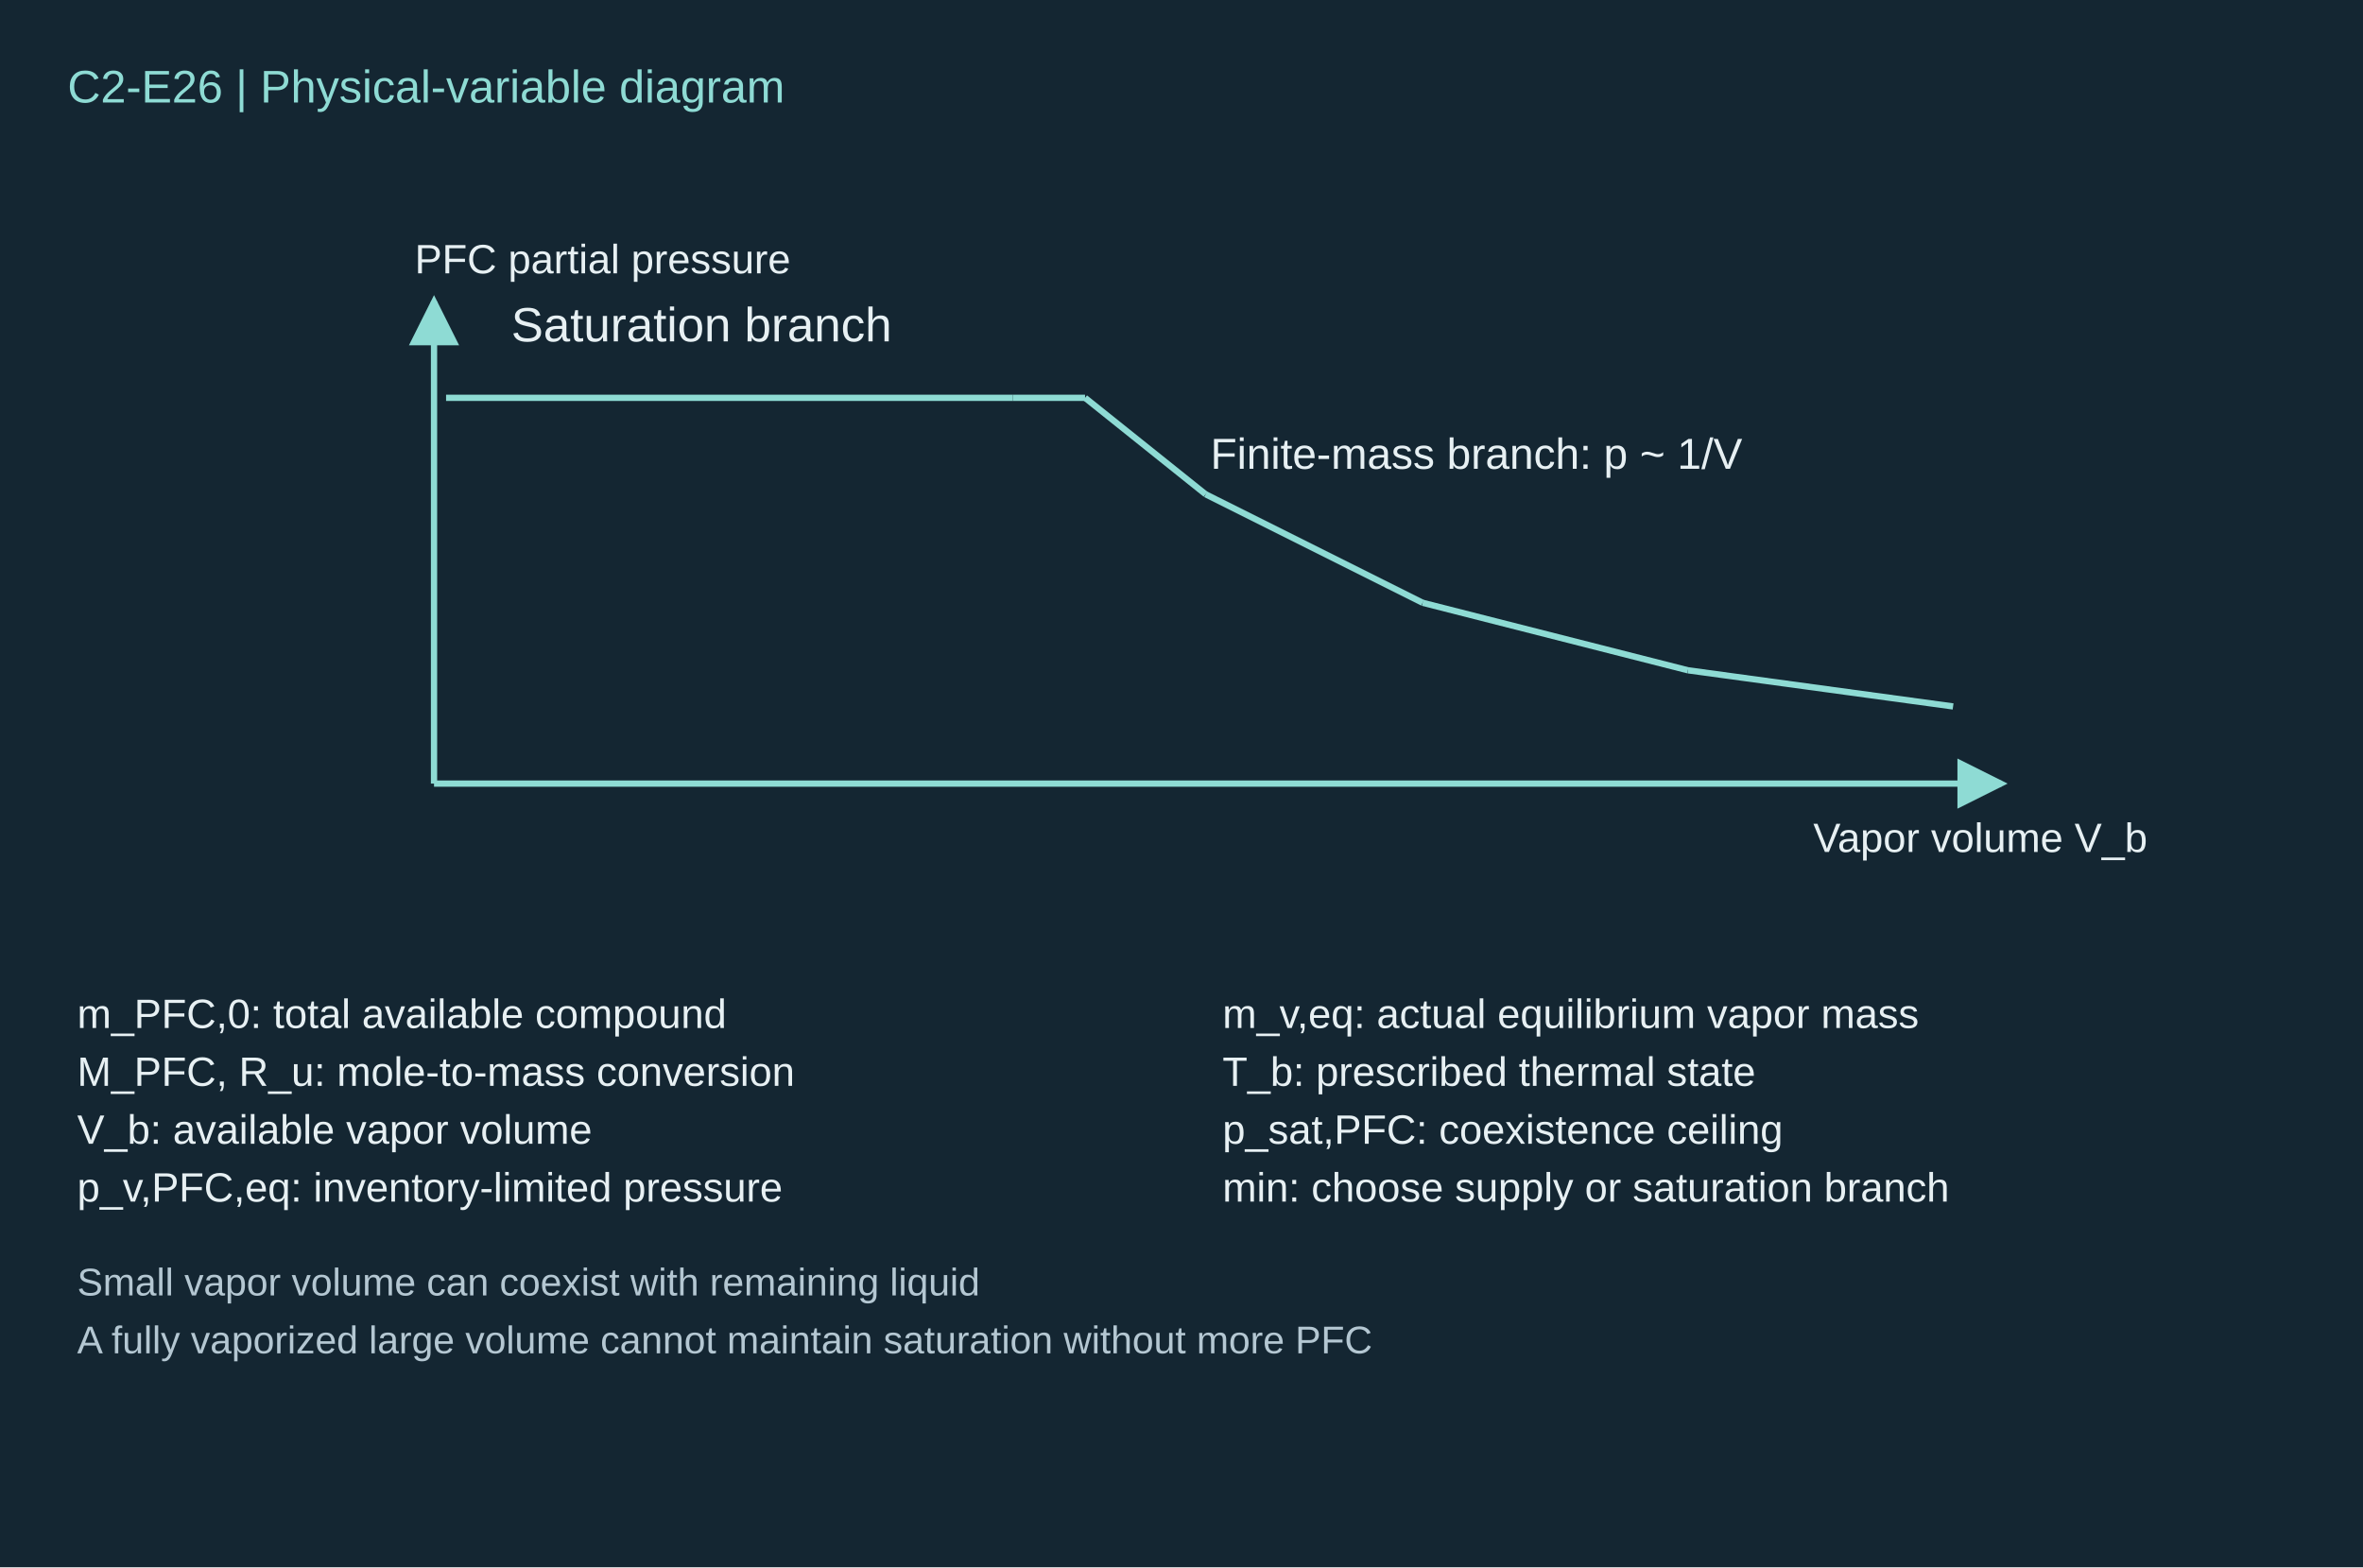
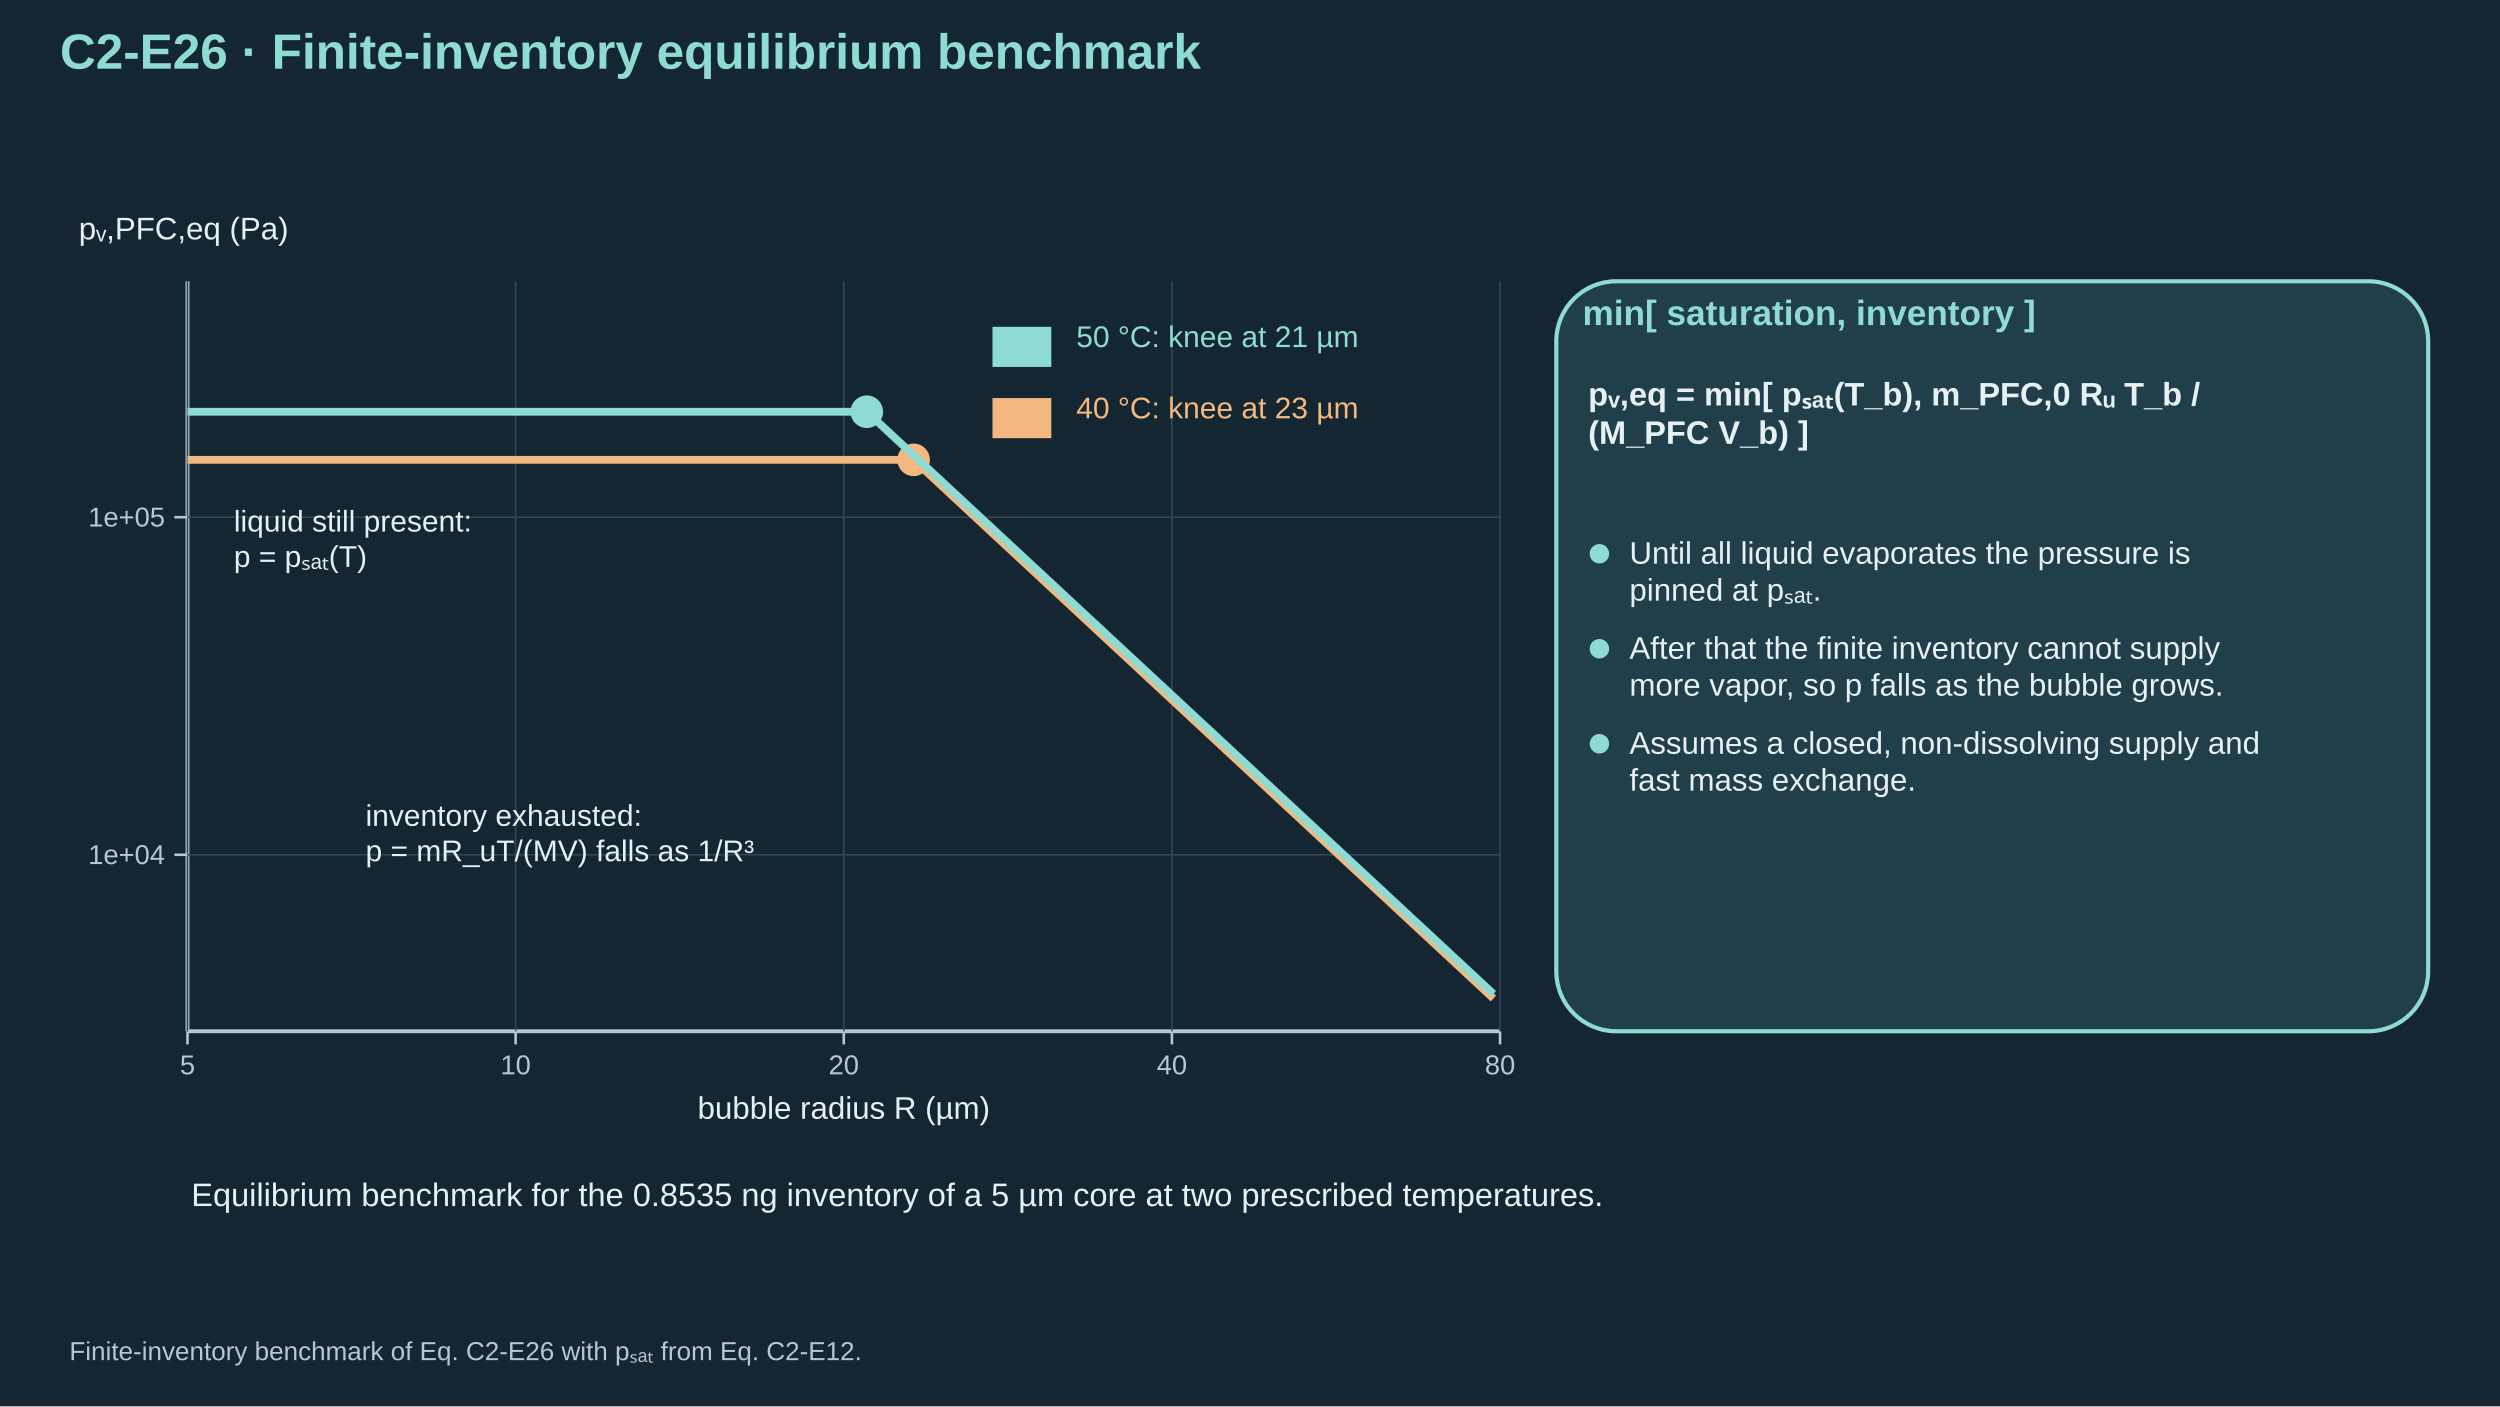
- <svg xmlns="http://www.w3.org/2000/svg" viewBox="0 0 980 650" role="img">
+ <svg xmlns="http://www.w3.org/2000/svg" viewBox="0 0 1279.97 720" role="img">
  <defs>
-     <marker id="arrow" markerWidth="8" markerHeight="8" refX="7" refY="4" orient="auto">
-       <path d="M0 0L8 4L0 8Z" fill="#8EDBD4" />
+     <marker id="head" markerWidth="7" markerHeight="7" refX="6" refY="3.5" orient="auto-start-reverse" markerUnits="strokeWidth">
+       <path d="M0,0 L7,3.5 L0,7 Z" fill="context-stroke" />
    </marker>
  </defs>
-   <rect width="980" height="650" fill="#142632" />
-   <text x="28" y="42.52" font-family="Arial,sans-serif" font-size="19" fill="#8EDBD4">C2-E26 | Physical-variable diagram</text>
-   <line x1="180" y1="325" x2="830" y2="325" fill="none" stroke="#8EDBD4" stroke-width="2.6" marker-end="url(#arrow)" />
-   <line x1="180" y1="325" x2="180" y2="125" fill="none" stroke="#8EDBD4" stroke-width="2.6" marker-end="url(#arrow)" />
-   <text x="752" y="353.36" font-family="Arial,sans-serif" font-size="17" fill="#E7F0F3">Vapor volume V_b</text>
-   <text x="172" y="113.36" font-family="Arial,sans-serif" font-size="17" fill="#E7F0F3">PFC partial pressure</text>
-   <line x1="185" y1="165" x2="420" y2="165" fill="none" stroke="#8EDBD4" stroke-width="2.6" />
-   <line x1="420" y1="165" x2="450" y2="165" fill="none" stroke="#8EDBD4" stroke-width="2.6" />
-   <line x1="450" y1="165" x2="500" y2="205" fill="none" stroke="#8EDBD4" stroke-width="2.6" />
-   <line x1="500" y1="205" x2="590" y2="250" fill="none" stroke="#8EDBD4" stroke-width="2.6" />
-   <line x1="590" y1="250" x2="700" y2="278" fill="none" stroke="#8EDBD4" stroke-width="2.6" />
-   <line x1="700" y1="278" x2="810" y2="293" fill="none" stroke="#8EDBD4" stroke-width="2.6" />
-   <text x="212" y="141.6" font-family="Arial,sans-serif" font-size="20" fill="#E7F0F3">Saturation branch</text>
-   <text x="502" y="194.44" font-family="Arial,sans-serif" font-size="18" fill="#E7F0F3">Finite-mass branch: p ~ 1/V</text>
-   <text x="32" y="426.36" font-family="Arial,sans-serif" font-size="17" fill="#E7F0F3">m_PFC,0: total available compound</text>
-   <text x="32" y="450.36" font-family="Arial,sans-serif" font-size="17" fill="#E7F0F3">M_PFC, R_u: mole-to-mass conversion</text>
-   <text x="32" y="474.36" font-family="Arial,sans-serif" font-size="17" fill="#E7F0F3">V_b: available vapor volume</text>
-   <text x="32" y="498.36" font-family="Arial,sans-serif" font-size="17" fill="#E7F0F3">p_v,PFC,eq: inventory-limited pressure</text>
-   <text x="507" y="426.36" font-family="Arial,sans-serif" font-size="17" fill="#E7F0F3">m_v,eq: actual equilibrium vapor mass</text>
-   <text x="507" y="450.36" font-family="Arial,sans-serif" font-size="17" fill="#E7F0F3">T_b: prescribed thermal state</text>
-   <text x="507" y="474.36" font-family="Arial,sans-serif" font-size="17" fill="#E7F0F3">p_sat,PFC: coexistence ceiling</text>
-   <text x="507" y="498.36" font-family="Arial,sans-serif" font-size="17" fill="#E7F0F3">min: choose supply or saturation branch</text>
-   <text x="32" y="537.28" font-family="Arial,sans-serif" font-size="16" fill="#B4C7D2">Small vapor volume can coexist with remaining liquid</text>
-   <text x="32" y="561.28" font-family="Arial,sans-serif" font-size="16" fill="#B4C7D2">A fully vaporized large volume cannot maintain saturation without more PFC</text>
+   <rect width="1279.97" height="720" fill="#142632" />
+   <text id="o000" font-family="Arial,sans-serif" font-size="25.333" fill="#8EDBD4" text-anchor="start" font-weight="bold" opacity="1">
+     <tspan x="30.72" y="35.173">C2-E26 · Finite-inventory equilibrium benchmark</tspan>
+   </text>
+   <line id="o001" x1="96" y1="528" x2="768" y2="528" fill="#FFFFFF" stroke="#B4C7D2" stroke-width="2" opacity="1" />
+   <line id="o002" x1="96" y1="144" x2="96" y2="528" fill="#FFFFFF" stroke="#B4C7D2" stroke-width="2" opacity="1" />
+   <line id="o003" x1="96" y1="528" x2="96" y2="534.72" fill="#FFFFFF" stroke="#B4C7D2" stroke-width="1.333" opacity="1" />
+   <line id="o004" x1="96" y1="144" x2="96" y2="528" fill="#FFFFFF" stroke="#2E4756" stroke-width="0.8" opacity="1" />
+   <text id="o005" font-family="Arial,sans-serif" font-size="14" fill="#B4C7D2" text-anchor="middle" opacity="1">
+     <tspan x="96" y="550.04">5</tspan>
+   </text>
+   <line id="o006" x1="264" y1="528" x2="264" y2="534.72" fill="#FFFFFF" stroke="#B4C7D2" stroke-width="1.333" opacity="1" />
+   <line id="o007" x1="264" y1="144" x2="264" y2="528" fill="#FFFFFF" stroke="#2E4756" stroke-width="0.8" opacity="1" />
+   <text id="o008" font-family="Arial,sans-serif" font-size="14" fill="#B4C7D2" text-anchor="middle" opacity="1">
+     <tspan x="264" y="550.04">10</tspan>
+   </text>
+   <line id="o009" x1="432" y1="528" x2="432" y2="534.72" fill="#FFFFFF" stroke="#B4C7D2" stroke-width="1.333" opacity="1" />
+   <line id="o010" x1="432" y1="144" x2="432" y2="528" fill="#FFFFFF" stroke="#2E4756" stroke-width="0.8" opacity="1" />
+   <text id="o011" font-family="Arial,sans-serif" font-size="14" fill="#B4C7D2" text-anchor="middle" opacity="1">
+     <tspan x="432" y="550.04">20</tspan>
+   </text>
+   <line id="o012" x1="600" y1="528" x2="600" y2="534.72" fill="#FFFFFF" stroke="#B4C7D2" stroke-width="1.333" opacity="1" />
+   <line id="o013" x1="600" y1="144" x2="600" y2="528" fill="#FFFFFF" stroke="#2E4756" stroke-width="0.8" opacity="1" />
+   <text id="o014" font-family="Arial,sans-serif" font-size="14" fill="#B4C7D2" text-anchor="middle" opacity="1">
+     <tspan x="600" y="550.04">40</tspan>
+   </text>
+   <line id="o015" x1="768" y1="528" x2="768" y2="534.72" fill="#FFFFFF" stroke="#B4C7D2" stroke-width="1.333" opacity="1" />
+   <line id="o016" x1="768" y1="144" x2="768" y2="528" fill="#FFFFFF" stroke="#2E4756" stroke-width="0.8" opacity="1" />
+   <text id="o017" font-family="Arial,sans-serif" font-size="14" fill="#B4C7D2" text-anchor="middle" opacity="1">
+     <tspan x="768" y="550.04">80</tspan>
+   </text>
+   <line id="o018" x1="89.28" y1="437.631" x2="96" y2="437.631" fill="#FFFFFF" stroke="#B4C7D2" stroke-width="1.333" opacity="1" />
+   <line id="o019" x1="96" y1="437.631" x2="768" y2="437.631" fill="#FFFFFF" stroke="#2E4756" stroke-width="0.8" opacity="1" />
+   <text id="o020" font-family="Arial,sans-serif" font-size="14" fill="#B4C7D2" text-anchor="end" opacity="1">
+     <tspan x="84.48" y="442.391">1e+04</tspan>
+   </text>
+   <line id="o021" x1="89.28" y1="264.802" x2="96" y2="264.802" fill="#FFFFFF" stroke="#B4C7D2" stroke-width="1.333" opacity="1" />
+   <line id="o022" x1="96" y1="264.802" x2="768" y2="264.802" fill="#FFFFFF" stroke="#2E4756" stroke-width="0.8" opacity="1" />
+   <text id="o023" font-family="Arial,sans-serif" font-size="14" fill="#B4C7D2" text-anchor="end" opacity="1">
+     <tspan x="84.48" y="269.562">1e+05</tspan>
+   </text>
+   <text id="o024" font-family="Arial,sans-serif" font-size="16" fill="#E7F0F3" text-anchor="middle" opacity="1">
+     <tspan x="432" y="572.8">bubble radius R  (µm)</tspan>
+   </text>
+   <text id="o025" font-family="Arial,sans-serif" font-size="16" fill="#E7F0F3" text-anchor="start" opacity="1">
+     <tspan x="40.32" y="122.56">pᵥ,PFC,eq  (Pa)</tspan>
+   </text>
+   <polyline id="o026" points="96,235.428 99.377,235.428 102.754,235.428 106.131,235.428 109.508,235.428 112.884,235.428 116.261,235.428 119.638,235.428 123.015,235.428 126.392,235.428 129.769,235.428 133.146,235.428 136.523,235.428 139.899,235.428 143.276,235.428 146.653,235.428 150.03,235.428 153.407,235.428 156.784,235.428 160.161,235.428 163.538,235.428 166.915,235.428 170.291,235.428 173.668,235.428 177.045,235.428 180.422,235.428 183.799,235.428 187.176,235.428 190.553,235.428 193.93,235.428 197.307,235.428 200.683,235.428 204.06,235.428 207.437,235.428 210.814,235.428 214.191,235.428 217.568,235.428 220.945,235.428 224.322,235.428 227.698,235.428 231.075,235.428 234.452,235.428 237.829,235.428 241.206,235.428 244.583,235.428 247.96,235.428 251.337,235.428 254.714,235.428 258.09,235.428 261.467,235.428 264.844,235.428 268.221,235.428 271.598,235.428 274.975,235.428 278.352,235.428 281.729,235.428 285.106,235.428 288.482,235.428 291.859,235.428 295.236,235.428 298.613,235.428 301.99,235.428 305.367,235.428 308.744,235.428 312.121,235.428 315.497,235.428 318.874,235.428 322.251,235.428 325.628,235.428 329.005,235.428 332.382,235.428 335.759,235.428 339.136,235.428 342.513,235.428 345.889,235.428 349.266,235.428 352.643,235.428 356.02,235.428 359.397,235.428 362.774,235.428 366.151,235.428 369.528,235.428 372.905,235.428 376.281,235.428 379.658,235.428 383.035,235.428 386.412,235.428 389.789,235.428 393.166,235.428 396.543,235.428 399.92,235.428 403.296,235.428 406.673,235.428 410.05,235.428 413.427,235.428 416.804,235.428 420.181,235.428 423.558,235.428 426.935,235.428 430.312,235.428 433.688,235.428 437.065,235.428 440.442,235.428 443.819,235.428 447.196,235.428 450.573,235.428 453.95,235.428 457.327,235.428 460.704,235.428 464.08,235.428 467.457,235.428 470.834,238.291 474.211,241.428 477.588,244.566 480.965,247.703 484.342,250.84 487.719,253.978 491.095,257.115 494.472,260.252 497.849,263.389 501.226,266.527 504.603,269.664 507.98,272.801 511.357,275.939 514.734,279.076 518.111,282.213 521.487,285.35 524.864,288.488 528.241,291.625 531.618,294.762 534.995,297.9 538.372,301.037 541.749,304.174 545.126,307.311 548.503,310.449 551.879,313.586 555.256,316.723 558.633,319.861 562.01,322.998 565.387,326.135 568.764,329.273 572.141,332.41 575.518,335.547 578.894,338.684 582.271,341.822 585.648,344.959 589.025,348.096 592.402,351.234 595.779,354.371 599.156,357.508 602.533,360.645 605.91,363.783 609.286,366.92 612.663,370.057 616.04,373.195 619.417,376.332 622.794,379.469 626.171,382.606 629.548,385.744 632.925,388.881 636.302,392.018 639.678,395.156 643.055,398.293 646.432,401.43 649.809,404.567 653.186,407.705 656.563,410.842 659.94,413.979 663.317,417.117 666.693,420.254 670.07,423.391 673.447,426.529 676.824,429.666 680.201,432.803 683.578,435.94 686.955,439.078 690.332,442.215 693.709,445.352 697.085,448.49 700.462,451.627 703.839,454.764 707.216,457.901 710.593,461.039 713.97,464.176 717.347,467.313 720.724,470.451 724.101,473.588 727.477,476.725 730.854,479.862 734.231,483 737.608,486.137 740.985,489.274 744.362,492.412 747.739,495.549 751.116,498.686 754.492,501.823 757.869,504.961 761.246,508.098 764.623,511.235" fill="none" stroke="#F2B880" stroke-width="4" opacity="1" />
+   <ellipse id="o027" cx="467.752" cy="235.428" rx="7.68" ry="7.68" fill="#F2B880" stroke="#F2B880" stroke-width="1.333" opacity="1" />
+   <rect id="o028" x="508.8" y="204.48" width="28.8" height="19.2" fill="#F2B880" stroke="#F2B880" stroke-width="1.333" opacity="1" />
+   <text id="o029" font-family="Arial,sans-serif" font-size="15.333" fill="#F2B880" text-anchor="start" opacity="1">
+     <tspan x="551.04" y="214.173">40 °C: knee at 23 µm</tspan>
+   </text>
+   <polyline id="o030" points="96,210.811 99.377,210.811 102.754,210.811 106.131,210.811 109.508,210.811 112.884,210.811 116.261,210.811 119.638,210.811 123.015,210.811 126.392,210.811 129.769,210.811 133.146,210.811 136.523,210.811 139.899,210.811 143.276,210.811 146.653,210.811 150.03,210.811 153.407,210.811 156.784,210.811 160.161,210.811 163.538,210.811 166.915,210.811 170.291,210.811 173.668,210.811 177.045,210.811 180.422,210.811 183.799,210.811 187.176,210.811 190.553,210.811 193.93,210.811 197.307,210.811 200.683,210.811 204.06,210.811 207.437,210.811 210.814,210.811 214.191,210.811 217.568,210.811 220.945,210.811 224.322,210.811 227.698,210.811 231.075,210.811 234.452,210.811 237.829,210.811 241.206,210.811 244.583,210.811 247.96,210.811 251.337,210.811 254.714,210.811 258.09,210.811 261.467,210.811 264.844,210.811 268.221,210.811 271.598,210.811 274.975,210.811 278.352,210.811 281.729,210.811 285.106,210.811 288.482,210.811 291.859,210.811 295.236,210.811 298.613,210.811 301.99,210.811 305.367,210.811 308.744,210.811 312.121,210.811 315.497,210.811 318.874,210.811 322.251,210.811 325.628,210.811 329.005,210.811 332.382,210.811 335.759,210.811 339.136,210.811 342.513,210.811 345.889,210.811 349.266,210.811 352.643,210.811 356.02,210.811 359.397,210.811 362.774,210.811 366.151,210.811 369.528,210.811 372.905,210.811 376.281,210.811 379.658,210.811 383.035,210.811 386.412,210.811 389.789,210.811 393.166,210.811 396.543,210.811 399.92,210.811 403.296,210.811 406.673,210.811 410.05,210.811 413.427,210.811 416.804,210.811 420.181,210.811 423.558,210.811 426.935,210.811 430.312,210.811 433.688,210.811 437.065,210.811 440.442,210.811 443.819,210.833 447.196,213.971 450.573,217.108 453.95,220.245 457.327,223.383 460.704,226.52 464.08,229.657 467.457,232.794 470.834,235.932 474.211,239.069 477.588,242.206 480.965,245.344 484.342,248.481 487.719,251.618 491.095,254.755 494.472,257.893 497.849,261.03 501.226,264.167 504.603,267.305 507.98,270.442 511.357,273.579 514.734,276.716 518.111,279.854 521.487,282.991 524.864,286.128 528.241,289.266 531.618,292.403 534.995,295.54 538.372,298.677 541.749,301.815 545.126,304.952 548.503,308.089 551.879,311.227 555.256,314.364 558.633,317.501 562.01,320.639 565.387,323.776 568.764,326.913 572.141,330.05 575.518,333.188 578.894,336.325 582.271,339.462 585.648,342.6 589.025,345.737 592.402,348.874 595.779,352.011 599.156,355.149 602.533,358.286 605.91,361.423 609.286,364.561 612.663,367.698 616.04,370.835 619.417,373.972 622.794,377.11 626.171,380.247 629.548,383.384 632.925,386.522 636.302,389.659 639.678,392.796 643.055,395.933 646.432,399.071 649.809,402.208 653.186,405.345 656.563,408.483 659.94,411.62 663.317,414.757 666.693,417.895 670.07,421.032 673.447,424.169 676.824,427.306 680.201,430.444 683.578,433.581 686.955,436.718 690.332,439.856 693.709,442.993 697.085,446.13 700.462,449.267 703.839,452.405 707.216,455.542 710.593,458.679 713.97,461.817 717.347,464.954 720.724,468.091 724.101,471.228 727.477,474.366 730.854,477.503 734.231,480.64 737.608,483.778 740.985,486.915 744.362,490.052 747.739,493.189 751.116,496.327 754.492,499.464 757.869,502.601 761.246,505.739 764.623,508.876" fill="none" stroke="#8EDBD4" stroke-width="4" opacity="1" />
+   <ellipse id="o031" cx="443.795" cy="210.811" rx="7.68" ry="7.68" fill="#8EDBD4" stroke="#8EDBD4" stroke-width="1.333" opacity="1" />
+   <rect id="o032" x="508.8" y="168" width="28.8" height="19.2" fill="#8EDBD4" stroke="#8EDBD4" stroke-width="1.333" opacity="1" />
+   <text id="o033" font-family="Arial,sans-serif" font-size="15.333" fill="#8EDBD4" text-anchor="start" opacity="1">
+     <tspan x="551.04" y="177.693">50 °C: knee at 21 µm</tspan>
+   </text>
+   <text id="o034" font-family="Arial,sans-serif" font-size="15.333" fill="#E7F0F3" text-anchor="start" opacity="1">
+     <tspan x="119.723" y="272.142">liquid still present:</tspan>
+     <tspan x="119.723" y="290.235">p = pₛₐₜ(T)</tspan>
+   </text>
+   <text id="o035" font-family="Arial,sans-serif" font-size="15.333" fill="#E7F0F3" text-anchor="start" opacity="1">
+     <tspan x="187.152" y="422.832">inventory exhausted:</tspan>
+     <tspan x="187.152" y="440.925">p = mR_uT/(MV) falls as 1/R³</tspan>
+   </text>
+   <rect id="o036" x="796.8" y="144" width="446.4" height="384" rx="30.72" fill="#213E4B" stroke="#8EDBD4" stroke-width="2.133" opacity="1" />
+   <text id="o037" font-family="Arial,sans-serif" font-size="18" fill="#8EDBD4" text-anchor="start" font-weight="bold" opacity="1">
+     <tspan x="810.24" y="166.44">min[ saturation, inventory ]</tspan>
+   </text>
+   <text id="o038" font-family="Arial,sans-serif" font-size="16.667" fill="#E7F0F3" text-anchor="start" font-weight="bold" opacity="1">
+     <tspan x="813.12" y="207.587">pᵥ,eq = min[ pₛₐₜ(T_b),  m_PFC,0 Rᵤ T_b /</tspan>
+     <tspan x="813.12" y="227.253">(M_PFC V_b) ]</tspan>
+   </text>
+   <text id="o039" font-family="Arial,sans-serif" font-size="16" fill="#E7F0F3" text-anchor="start" opacity="1">
+     <tspan x="834.24" y="288.64">Until all liquid evaporates the pressure is</tspan>
+     <tspan x="834.24" y="307.52">pinned at pₛₐₜ.</tspan>
+   </text>
+   <ellipse id="o040" cx="818.88" cy="283.52" rx="4.32" ry="4.32" fill="#8EDBD4" stroke="#8EDBD4" stroke-width="1.333" opacity="1" />
+   <text id="o041" font-family="Arial,sans-serif" font-size="16" fill="#E7F0F3" text-anchor="start" opacity="1">
+     <tspan x="834.24" y="337.28">After that the finite inventory cannot supply</tspan>
+     <tspan x="834.24" y="356.16">more vapor, so p falls as the bubble grows.</tspan>
+   </text>
+   <ellipse id="o042" cx="818.88" cy="332.16" rx="4.32" ry="4.32" fill="#8EDBD4" stroke="#8EDBD4" stroke-width="1.333" opacity="1" />
+   <text id="o043" font-family="Arial,sans-serif" font-size="16" fill="#E7F0F3" text-anchor="start" opacity="1">
+     <tspan x="834.24" y="385.92">Assumes a closed, non-dissolving supply and</tspan>
+     <tspan x="834.24" y="404.8">fast mass exchange.</tspan>
+   </text>
+   <ellipse id="o044" cx="818.88" cy="380.8" rx="4.32" ry="4.32" fill="#8EDBD4" stroke="#8EDBD4" stroke-width="1.333" opacity="1" />
+   <text id="o045" font-family="Arial,sans-serif" font-size="16.667" fill="#E7F0F3" text-anchor="start" opacity="1">
+     <tspan x="97.92" y="617.507">Equilibrium benchmark for the 0.8535 ng inventory of a 5 µm core at two prescribed temperatures.</tspan>
+   </text>
+   <text id="o046" font-family="Arial,sans-serif" font-size="13.333" fill="#B4C7D2" text-anchor="start" opacity="1">
+     <tspan x="35.52" y="696.373">Finite-inventory benchmark of Eq. C2-E26 with pₛₐₜ from Eq. C2-E12.</tspan>
+   </text>
</svg>
